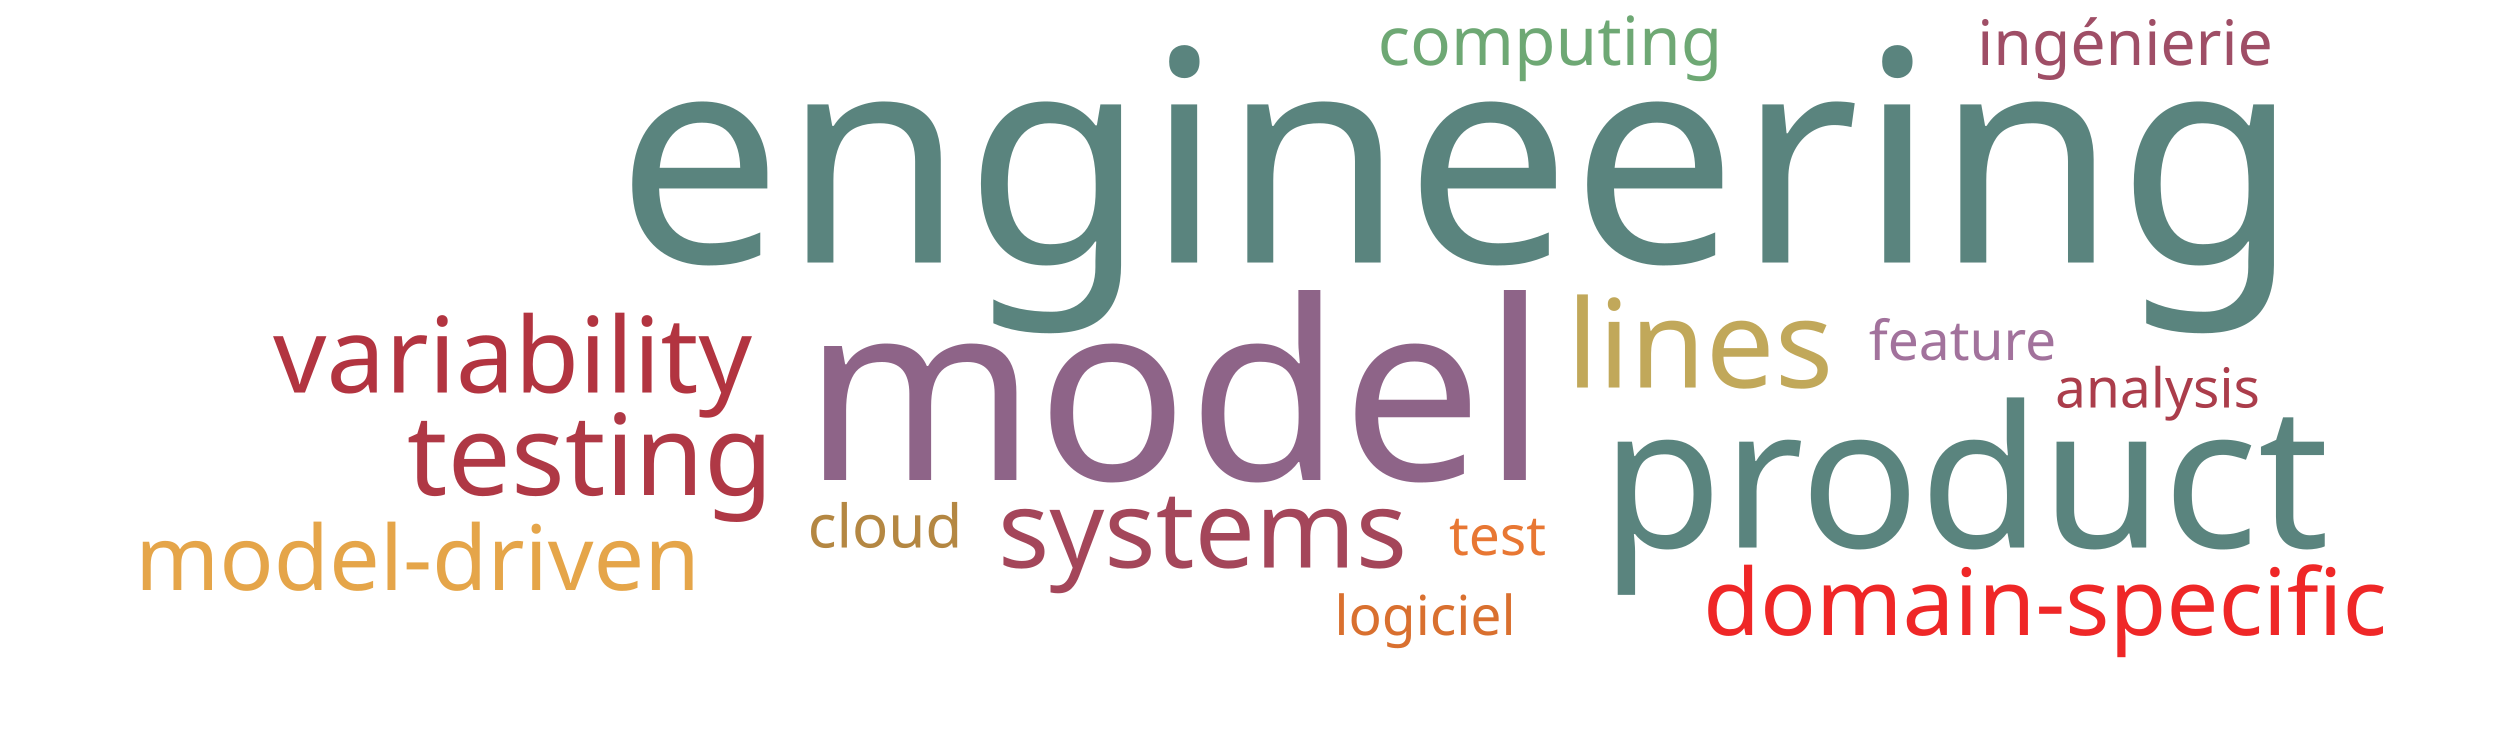
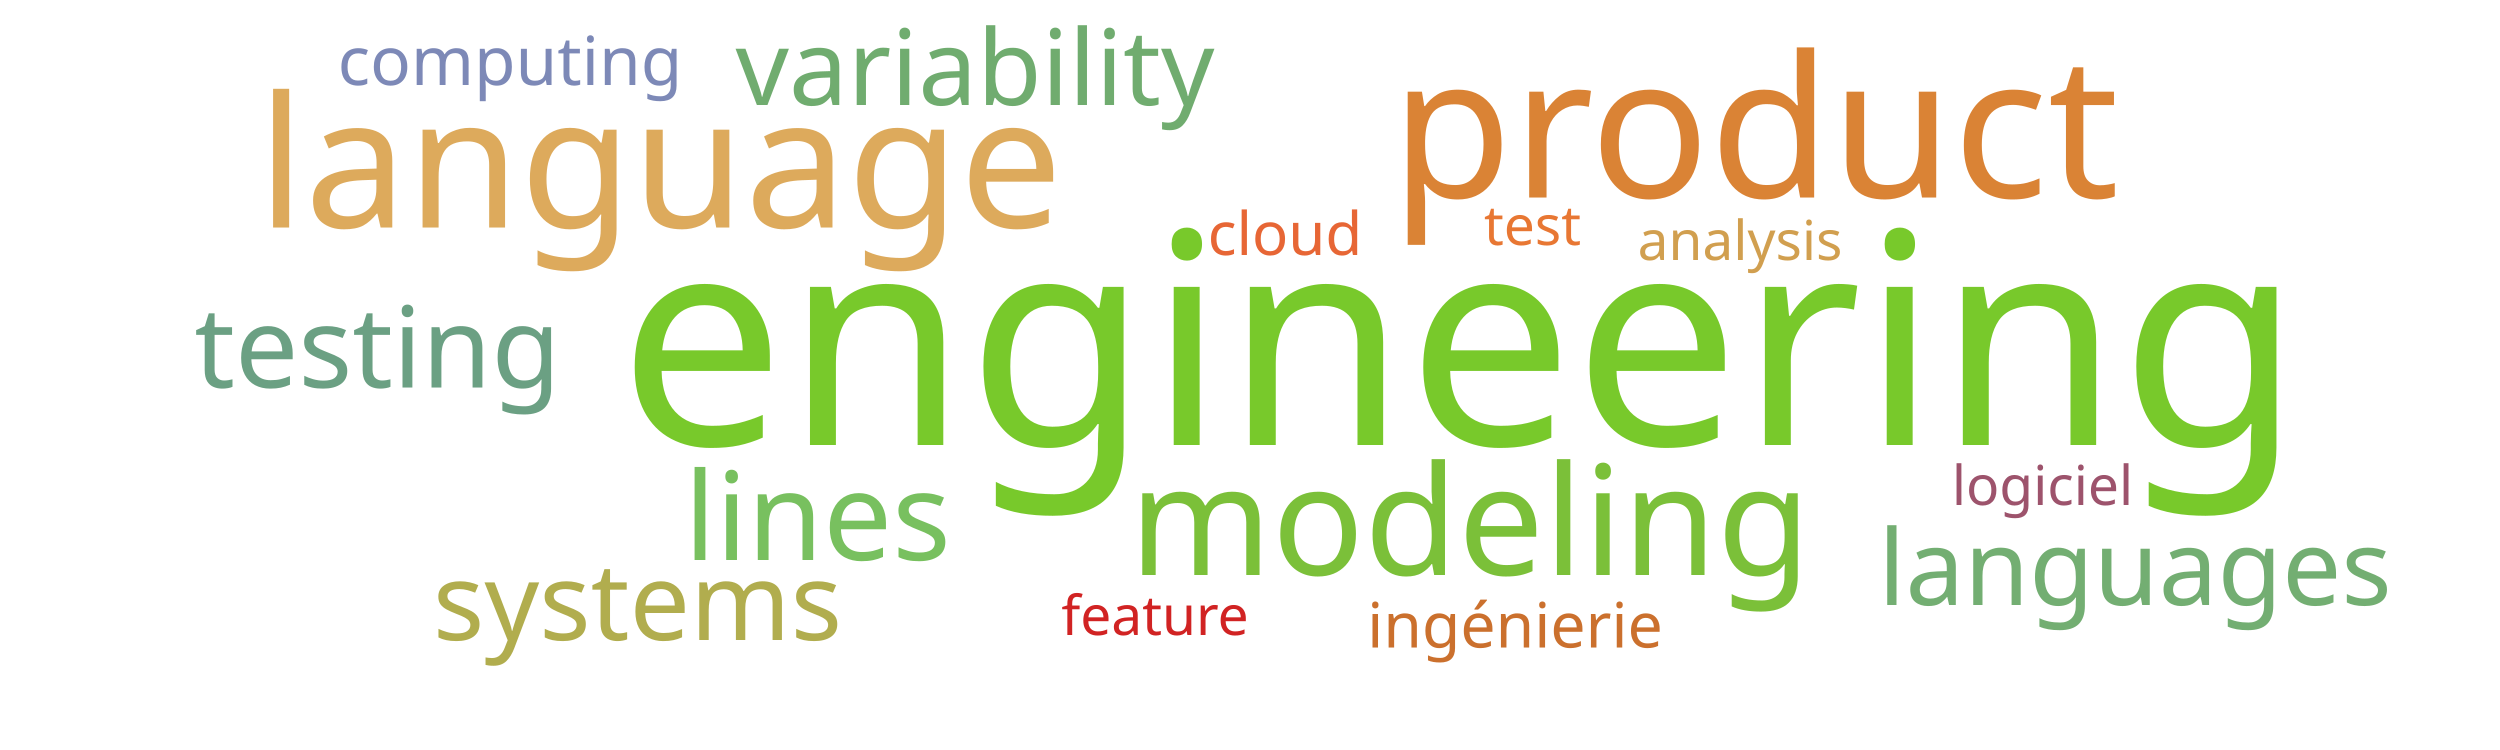
<svg xmlns="http://www.w3.org/2000/svg" width="1000" height="300">
  <g transform="translate(500, 150)">
-     <text text-anchor="middle" style="font-family: Impact; font-size: 118px; fill: #5a847e" transform="translate(83,-45)rotate(0)">engineering</text>
-     <text text-anchor="middle" style="font-family: Impact; font-size: 100px; fill: #8e6488" transform="translate(-30,42)rotate(0)">model</text>
-     <text text-anchor="middle" style="font-family: Impact; font-size: 79px; fill: #5a847e" transform="translate(286,69)rotate(0)">product</text>
-     <text text-anchor="middle" style="font-family: Impact; font-size: 49px; fill: #c1a85a" transform="translate(180,5)rotate(0)">lines</text>
-     <text text-anchor="middle" style="font-family: Impact; font-size: 45px; fill: #af3845" transform="translate(-264,48)rotate(0)">testing</text>
-     <text text-anchor="middle" style="font-family: Impact; font-size: 43px; fill: #a4465a" transform="translate(-19,77)rotate(0)">systems</text>
-     <text text-anchor="middle" style="font-family: Impact; font-size: 42px; fill: #b23440" transform="translate(-295,7)rotate(0)">variability</text>
-     <text text-anchor="middle" style="font-family: Impact; font-size: 37px; fill: #ef2727" transform="translate(318,104)rotate(0)">domain-specific</text>
-     <text text-anchor="middle" style="font-family: Impact; font-size: 36px; fill: #e5a549" transform="translate(-333,86)rotate(0)">model-driven</text>
-     <text text-anchor="middle" style="font-family: Impact; font-size: 27px; fill: #6ea874" transform="translate(120,-124)rotate(0)">computing</text>
-     <text text-anchor="middle" style="font-family: Impact; font-size: 25px; fill: #9f4e66" transform="translate(350,-124)rotate(0)">ingénierie</text>
-     <text text-anchor="middle" style="font-family: Impact; font-size: 24px; fill: #b48742" transform="translate(-146,69)rotate(0)">cloud</text>
-     <text text-anchor="middle" style="font-family: Impact; font-size: 22px; fill: #e87733" transform="translate(99,72)rotate(0)">test</text>
-     <text text-anchor="middle" style="font-family: Impact; font-size: 22px; fill: #d9702f" transform="translate(70,104)rotate(0)">logiciel</text>
-     <text text-anchor="middle" style="font-family: Impact; font-size: 22px; fill: #a2729c" transform="translate(285,-6)rotate(0)">feature</text>
-     <text text-anchor="middle" style="font-family: Impact; font-size: 22px; fill: #ab3d4b" transform="translate(363,13)rotate(0)">analysis</text>
+     <text text-anchor="middle" style="font-family: Impact; font-size: 118px; fill: #78c92b" transform="translate(84,28)rotate(0)">engineering</text>
+     <text text-anchor="middle" style="font-family: Impact; font-size: 79px; fill: #da8335" transform="translate(202,-71)rotate(0)">product</text>
+     <text text-anchor="middle" style="font-family: Impact; font-size: 73px; fill: #ddaa5c" transform="translate(-236,-59)rotate(0)">language</text>
+     <text text-anchor="middle" style="font-family: Impact; font-size: 61px; fill: #7bc039" transform="translate(88,80)rotate(0)">modeling</text>
+     <text text-anchor="middle" style="font-family: Impact; font-size: 49px; fill: #78c05f" transform="translate(-173,74)rotate(0)">lines</text>
+     <text text-anchor="middle" style="font-family: Impact; font-size: 45px; fill: #6ba083" transform="translate(-349,5)rotate(0)">testing</text>
+     <text text-anchor="middle" style="font-family: Impact; font-size: 43px; fill: #b1ad4e" transform="translate(-245,106)rotate(0)">systems</text>
+     <text text-anchor="middle" style="font-family: Impact; font-size: 42px; fill: #70ac6f" transform="translate(-110,-108)rotate(0)">variability</text>
+     <text text-anchor="middle" style="font-family: Impact; font-size: 42px; fill: #73ae72" transform="translate(354,92)rotate(0)">languages</text>
+     <text text-anchor="middle" style="font-family: Impact; font-size: 27px; fill: #7d89b7" transform="translate(-296,-116)rotate(0)">computing</text>
+     <text text-anchor="middle" style="font-family: Impact; font-size: 25px; fill: #cb702d" transform="translate(106,109)rotate(0)">ingénierie</text>
+     <text text-anchor="middle" style="font-family: Impact; font-size: 24px; fill: #e76635" transform="translate(14,-48)rotate(0)">cloud</text>
+     <text text-anchor="middle" style="font-family: Impact; font-size: 22px; fill: #e87733" transform="translate(113,-52)rotate(0)">test</text>
+     <text text-anchor="middle" style="font-family: Impact; font-size: 22px; fill: #9d536c" transform="translate(317,52)rotate(0)">logiciel</text>
+     <text text-anchor="middle" style="font-family: Impact; font-size: 22px; fill: #d12323" transform="translate(-38,104)rotate(0)">feature</text>
+     <text text-anchor="middle" style="font-family: Impact; font-size: 22px; fill: #d19f4f" transform="translate(196,-46)rotate(0)">analysis</text>
  </g>
</svg>
